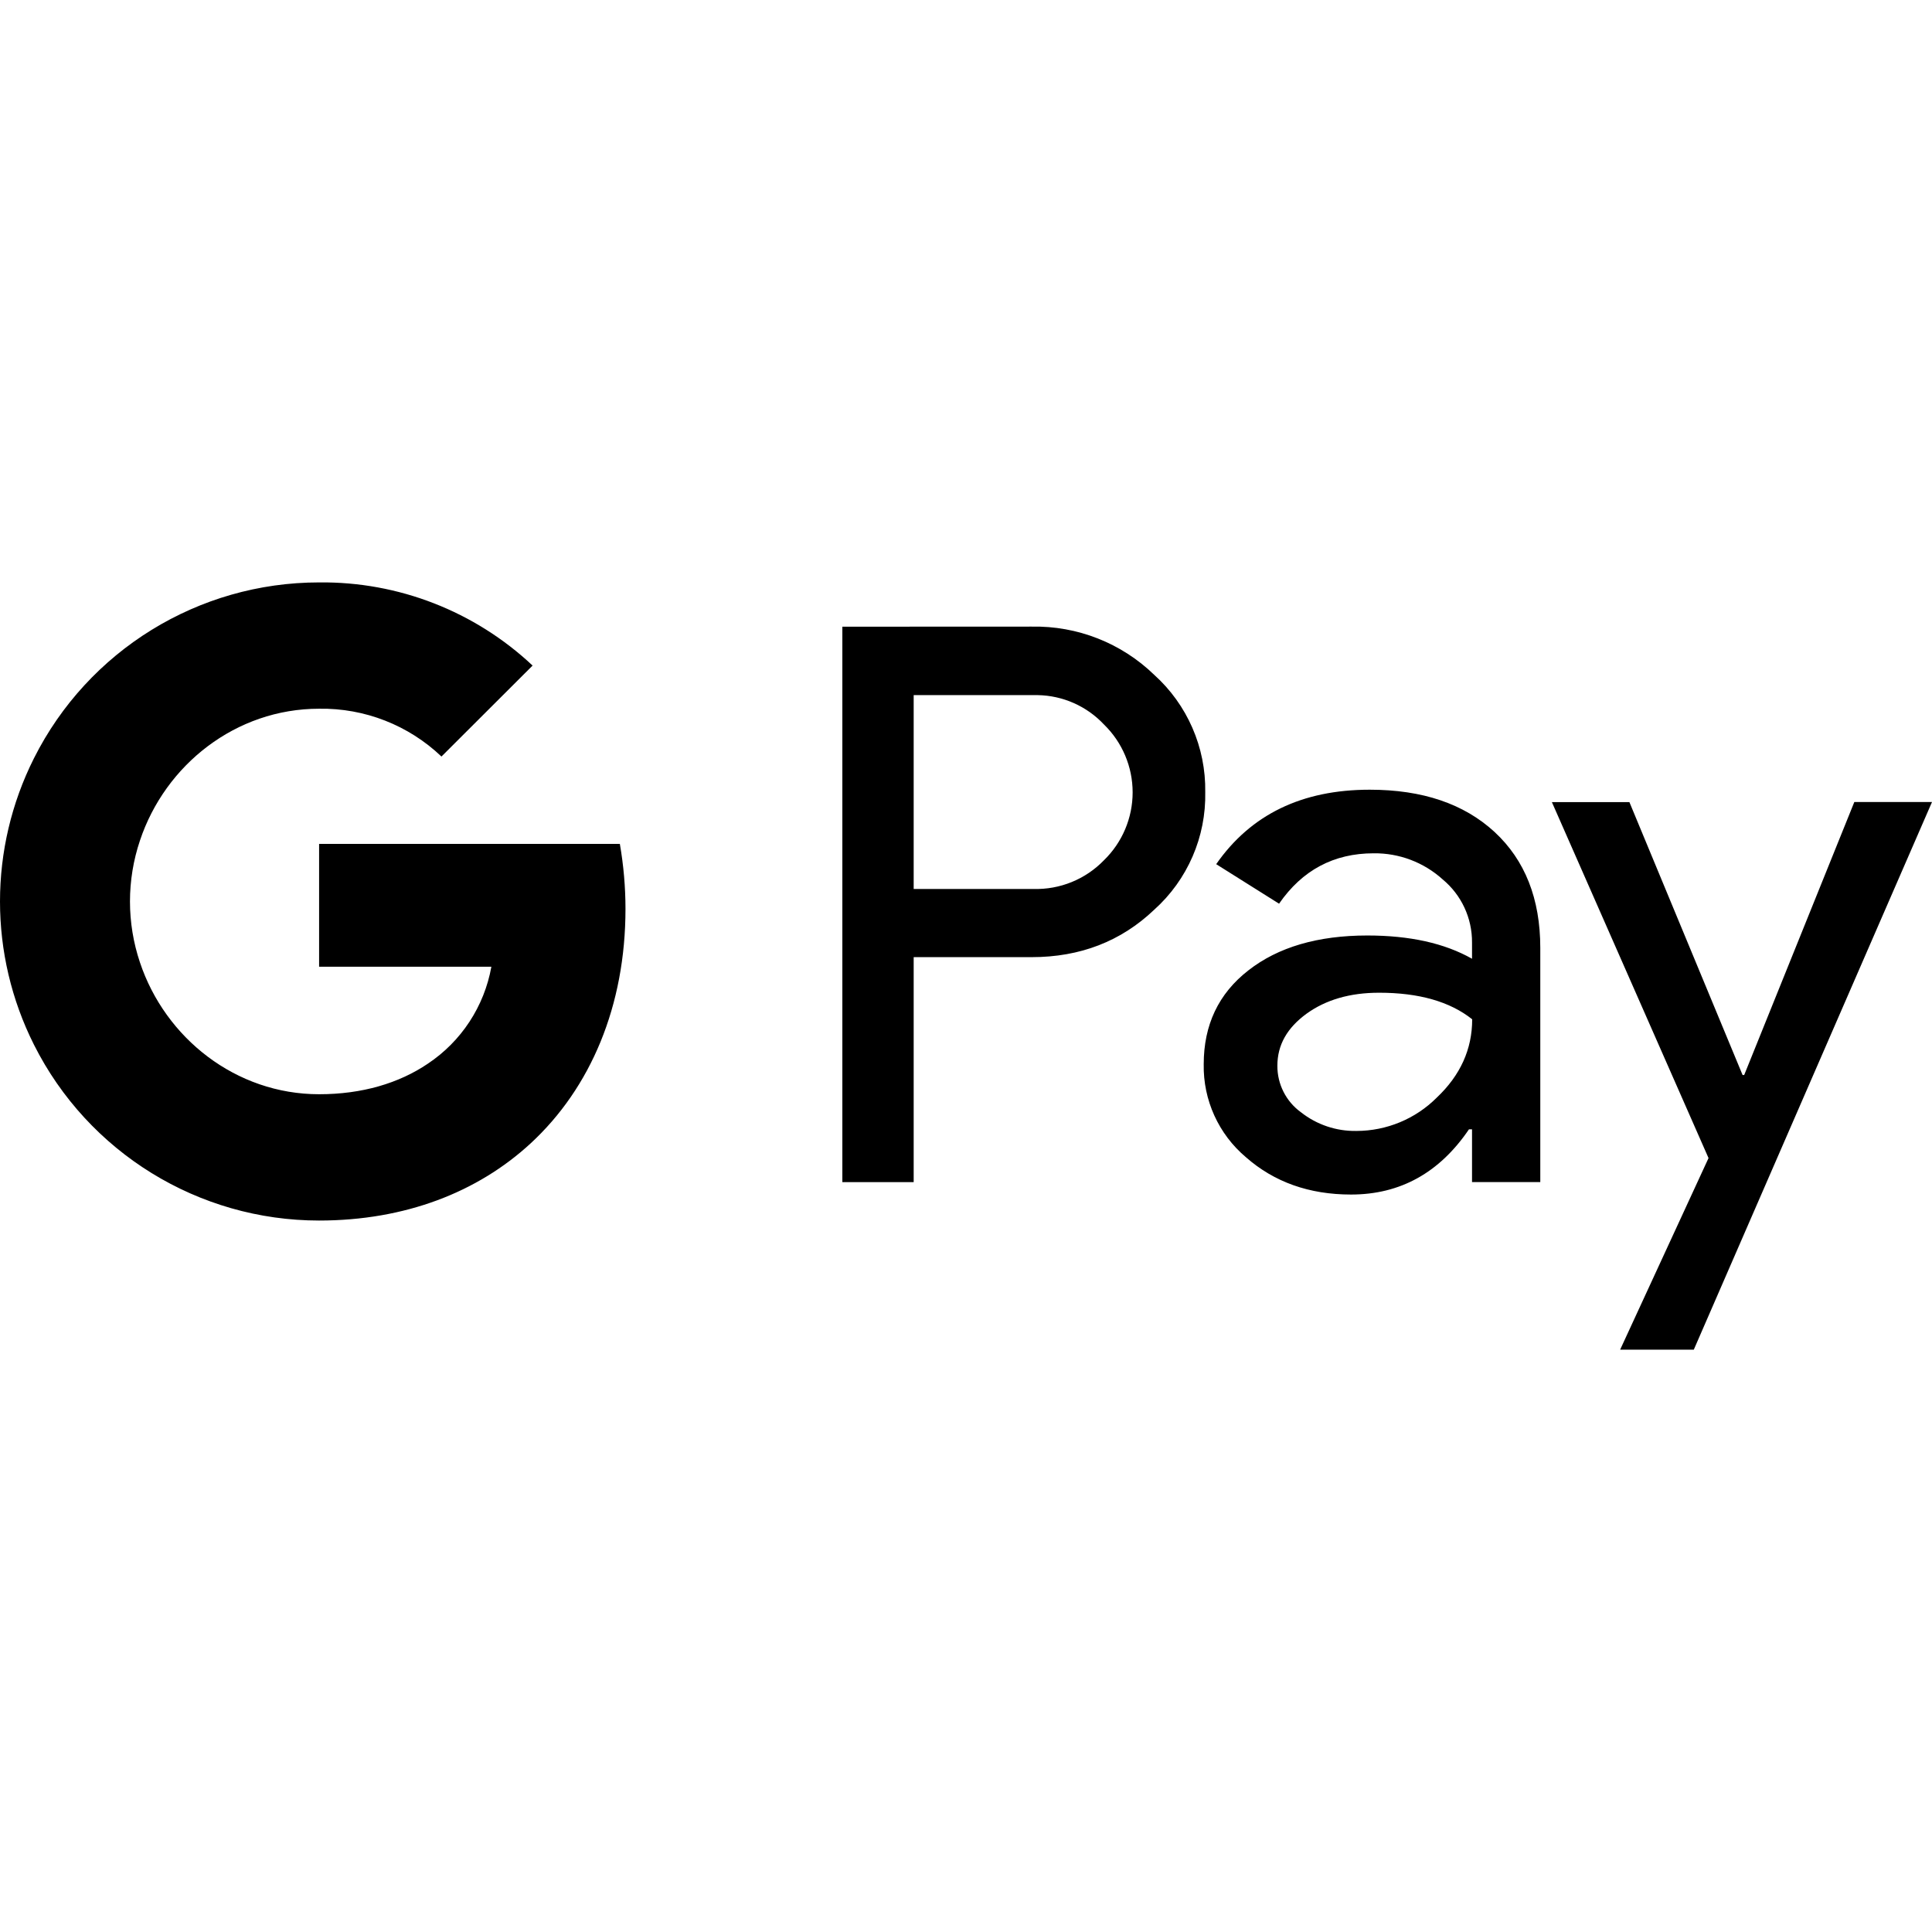
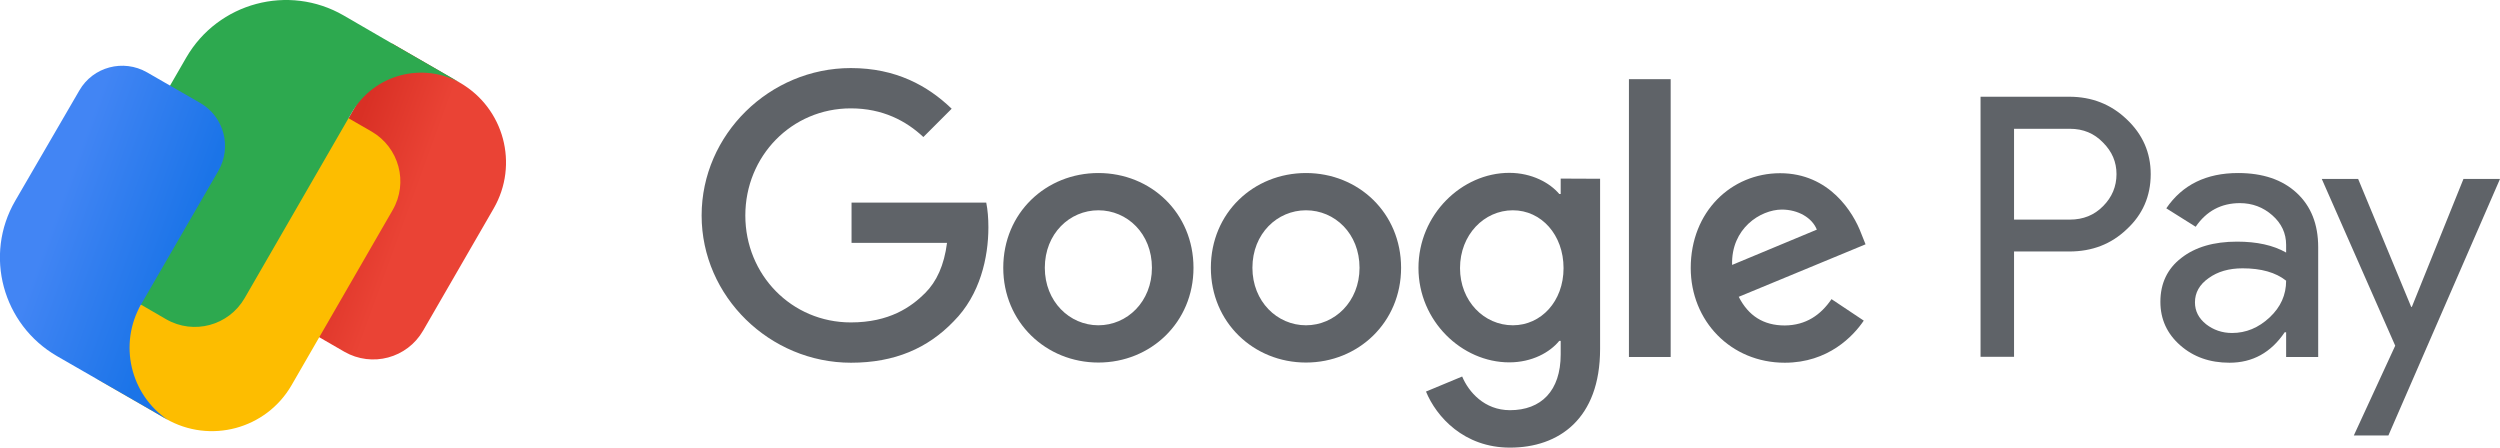
- <svg xmlns="http://www.w3.org/2000/svg" role="img" viewBox="0 0 24 24">
-   <path d="M3.963 7.235A3.963 3.963 0 00.422 9.419a3.963 3.963 0 000 3.559 3.963 3.963 0 003.541 2.184c1.07 0 1.97-.352 2.627-.957.748-.69 1.18-1.71 1.18-2.916a4.722 4.722 0 00-.07-.806H3.964v1.526h2.14a1.835 1.835 0 01-.79 1.205c-.356.241-.814.379-1.35.379-1.034 0-1.911-.697-2.225-1.636a2.375 2.375 0 010-1.517c.314-.94 1.191-1.636 2.225-1.636a2.152 2.152 0 011.52.594l1.132-1.13a3.808 3.808 0 00-2.652-1.033zm6.501.55v6.9h.886V11.89h1.465c.603 0 1.11-.196 1.522-.588a1.911 1.911 0 00.635-1.464 1.92 1.92 0 00-.635-1.456 2.125 2.125 0 00-1.522-.598zm2.427.85a1.156 1.156 0 01.823.365 1.176 1.176 0 010 1.686 1.171 1.171 0 01-.877.357H11.35V8.635h1.487a1.156 1.156 0 01.054 0zm4.124 1.175c-.842 0-1.477.308-1.907.925l.781.491c.288-.417.68-.626 1.175-.626a1.255 1.255 0 01.856.323 1.009 1.009 0 01.366.785v.202c-.34-.193-.774-.289-1.3-.289-.617 0-1.11.145-1.479.434-.37.288-.554.677-.554 1.165a1.476 1.476 0 00.525 1.156c.35.308.785.463 1.305.463.61 0 1.098-.27 1.465-.81h.038v.655h.848v-2.909c0-.61-.19-1.09-.568-1.44-.38-.35-.896-.525-1.551-.525zm2.263.154l1.946 4.422-1.098 2.38h.915L24 9.963h-.965l-1.368 3.391h-.02l-1.406-3.39zm-2.146 2.368c.494 0 .88.11 1.156.33 0 .372-.147.696-.44.973a1.413 1.413 0 01-.997.414 1.081 1.081 0 01-.69-.232.708.708 0 01-.293-.578c0-.257.12-.47.363-.647.24-.173.54-.26.9-.26Z" />
+ <svg xmlns="http://www.w3.org/2000/svg" version="1.1" id="Livello_1" x="0px" y="0px" viewBox="0 0 1395.7 250" enable-background="new 0 0 1395.7 250" xml:space="preserve">
+   <g>
+     <g id="Product_name">
+       <path fill="#5F6368" d="M1124.4,140.4v58.8h-18.7V54h49.5c12.6,0,23.3,4.2,32.1,12.6c8.9,8.4,13.4,18.6,13.4,30.6    c0,12.3-4.5,22.6-13.4,30.8c-8.7,8.3-19.3,12.4-32.1,12.4H1124.4z M1124.4,71.9v50.7h31.2c7.4,0,13.6-2.5,18.5-7.5    c5-5,7.5-11,7.5-17.9c0-6.8-2.5-12.6-7.5-17.6c-4.9-5.1-11-7.7-18.5-7.7L1124.4,71.9L1124.4,71.9z" />
+       <path fill="#5F6368" d="M1249.5,96.6c13.8,0,24.7,3.7,32.7,11.1c8,7.4,12,17.5,12,30.3v61.3h-17.9v-13.8h-0.8    c-7.7,11.4-18,17-30.8,17c-11,0-20.1-3.2-27.5-9.7c-7.4-6.5-11.1-14.6-11.1-24.3c0-10.3,3.9-18.5,11.7-24.5    c7.8-6.1,18.2-9.1,31.1-9.1c11.1,0,20.2,2,27.4,6.1v-4.3c0-6.5-2.6-12-7.7-16.5c-5.1-4.5-11.2-6.8-18.1-6.8    c-10.4,0-18.7,4.4-24.7,13.2l-16.4-10.3C1218.4,103.1,1231.8,96.6,1249.5,96.6z M1225.4,168.8c0,4.9,2.1,8.9,6.2,12.2    c4.1,3.2,9,4.9,14.5,4.9c7.8,0,14.8-2.9,21-8.7c6.2-5.8,9.2-12.6,9.2-20.5c-5.8-4.6-13.9-6.9-24.3-6.9c-7.6,0-13.9,1.8-19,5.5    C1227.9,158.9,1225.4,163.4,1225.4,168.8z" />
+       <path fill="#5F6368" d="M1395.7,99.9l-62.3,143.2h-19.3l23.1-50.1l-41-93.1h20.3l29.6,71.4h0.4l28.8-71.4L1395.7,99.9L1395.7,99.9    z" />
+     </g>
+     <g id="Google_logo">
+       <path fill="#5F6368" d="M475.4,135.6v-22.5h75.2c0.8,4,1.2,8.7,1.2,13.8c0,16.8-4.6,37.7-19.4,52.5c-14.4,15-32.9,23.1-57.3,23.1    c-45.3,0-83.4-36.9-83.4-82.2S429.7,38,475,38c25.1,0,42.9,9.8,56.3,22.7l-15.8,15.8c-9.6-9-22.7-16-40.5-16    c-33.1,0-58.9,26.7-58.9,59.8S441.9,180,475,180c21.5,0,33.7-8.6,41.5-16.4c6.4-6.4,10.6-15.5,12.2-28L475.4,135.6z" />
+       <path fill="#5F6368" d="M666.3,149.5c0,30.5-23.9,52.9-53.1,52.9s-53.1-22.5-53.1-52.9c0-30.7,23.9-52.9,53.1-52.9    C642.5,96.6,666.3,118.9,666.3,149.5z M643.1,149.5c0-19.1-13.8-32.1-29.9-32.1c-16,0-29.9,13-29.9,32.1    c0,18.8,13.8,32.1,29.9,32.1C629.3,181.6,643.1,168.4,643.1,149.5z" />
+       <path fill="#5F6368" d="M782.2,149.5c0,30.5-23.9,52.9-53.1,52.9S676,180,676,149.5c0-30.7,23.9-52.9,53.1-52.9    C758.4,96.6,782.2,118.9,782.2,149.5z M759,149.5c0-19.1-13.8-32.1-29.9-32.1c-16,0-29.9,13-29.9,32.1c0,18.8,13.8,32.1,29.9,32.1    C745.1,181.6,759,168.4,759,149.5z" />
+       <path fill="#5F6368" d="M893.3,99.8v95c0,39.1-23.1,55.1-50.3,55.1c-25.7,0-41.1-17.2-46.9-31.3l20.2-8.4    c3.6,8.6,12.4,18.8,26.7,18.8c17.4,0,28.3-10.8,28.3-31.1v-7.6h-0.8c-5.2,6.4-15.2,12-27.9,12c-26.5,0-50.7-23.1-50.7-52.7    c0-29.9,24.3-53.1,50.7-53.1c12.6,0,22.7,5.6,27.9,11.8h0.8v-8.6L893.3,99.8L893.3,99.8z M872.9,149.7c0-18.6-12.4-32.3-28.3-32.3    c-16,0-29.5,13.6-29.5,32.3c0,18.4,13.4,31.9,29.5,31.9C860.4,181.6,872.9,168.2,872.9,149.7z" />
+       <path fill="#5F6368" d="M932.7,44.2v155.1h-23.3V44.2H932.7z" />
+       <path fill="#5F6368" d="M1022.5,167l18,12c-5.8,8.6-19.8,23.5-44.1,23.5c-30.1,0-52.5-23.3-52.5-52.9c0-31.5,22.7-52.9,49.9-52.9    c27.5,0,40.9,21.9,45.3,33.7l2.4,6l-70.8,29.3c5.4,10.6,13.8,16,25.7,16C1008.3,181.6,1016.5,175.8,1022.5,167z M967,147.9    l47.3-19.7c-2.6-6.6-10.4-11.2-19.6-11.2C982.8,117.1,966.4,127.5,967,147.9z" />
+     </g>
+     <g id="Product_icon">
+       <linearGradient id="Google_Red_1_" gradientUnits="userSpaceOnUse" x1="166.322" y1="132.126" x2="270.058" y2="94.37" gradientTransform="matrix(1 0 0 -1 0 228.339)">
+         <stop offset="0.2" style="stop-color:#D93025" />
+         <stop offset="0.6" style="stop-color:#EA4335" />
+       </linearGradient>
+       <path id="Google_Red" fill="url(#Google_Red_1_)" d="M148.8,145.3l69.9-121.1l38.1,22c24.6,14.2,33,45.6,18.8,70.2l-39.4,68.2    c-8.9,15.4-28.5,20.6-43.9,11.8l-35.3-20.4C146.3,169.7,142.6,156,148.8,145.3z" />
+       <path id="Google_Yellow" fill="#FDBD00" d="M141.4,61.2L54.5,211.8l38.1,22c24.6,14.2,56,5.8,70.2-18.8l56.4-97.7    c8.9-15.4,3.6-35-11.8-43.9L172,53C161.3,46.8,147.6,50.5,141.4,61.2z" />
+       <path id="Google_Green" fill="#2DA94F" d="M218.7,24.2L191.8,8.6c-30.7-17.7-70-7.2-87.8,23.5l-50,86.6    c-8.9,15.4-3.6,35,11.8,43.9l26.9,15.6c15.4,8.9,35,3.6,43.9-11.8L196.3,63l0,0c12.4-21.5,39.8-28.8,61.3-16.4" />
+       <linearGradient id="Google_Blue_1_" gradientUnits="userSpaceOnUse" x1="8.836" y1="119.909" x2="124.399" y2="77.847" gradientTransform="matrix(1 0 0 -1 0 228.339)">
+         <stop offset="0.2" style="stop-color:#4285F4" />
+         <stop offset="0.8" style="stop-color:#1B74E8" />
+       </linearGradient>
+       <path id="Google_Blue" fill="url(#Google_Blue_1_)" d="M111.8,57.5L82.1,40.4c-13.3-7.6-30.2-3.1-37.8,10.1L8.5,112.1    c-17.6,30.3-7.1,69.1,23.3,86.7l22.6,13l27.5,15.8l11.9,6.9C72.7,220.3,66,192,78.9,169.7l9.2-15.9l33.8-58.4    C129.6,82,125,65.1,111.8,57.5z" />
+     </g>
+   </g>
</svg>
